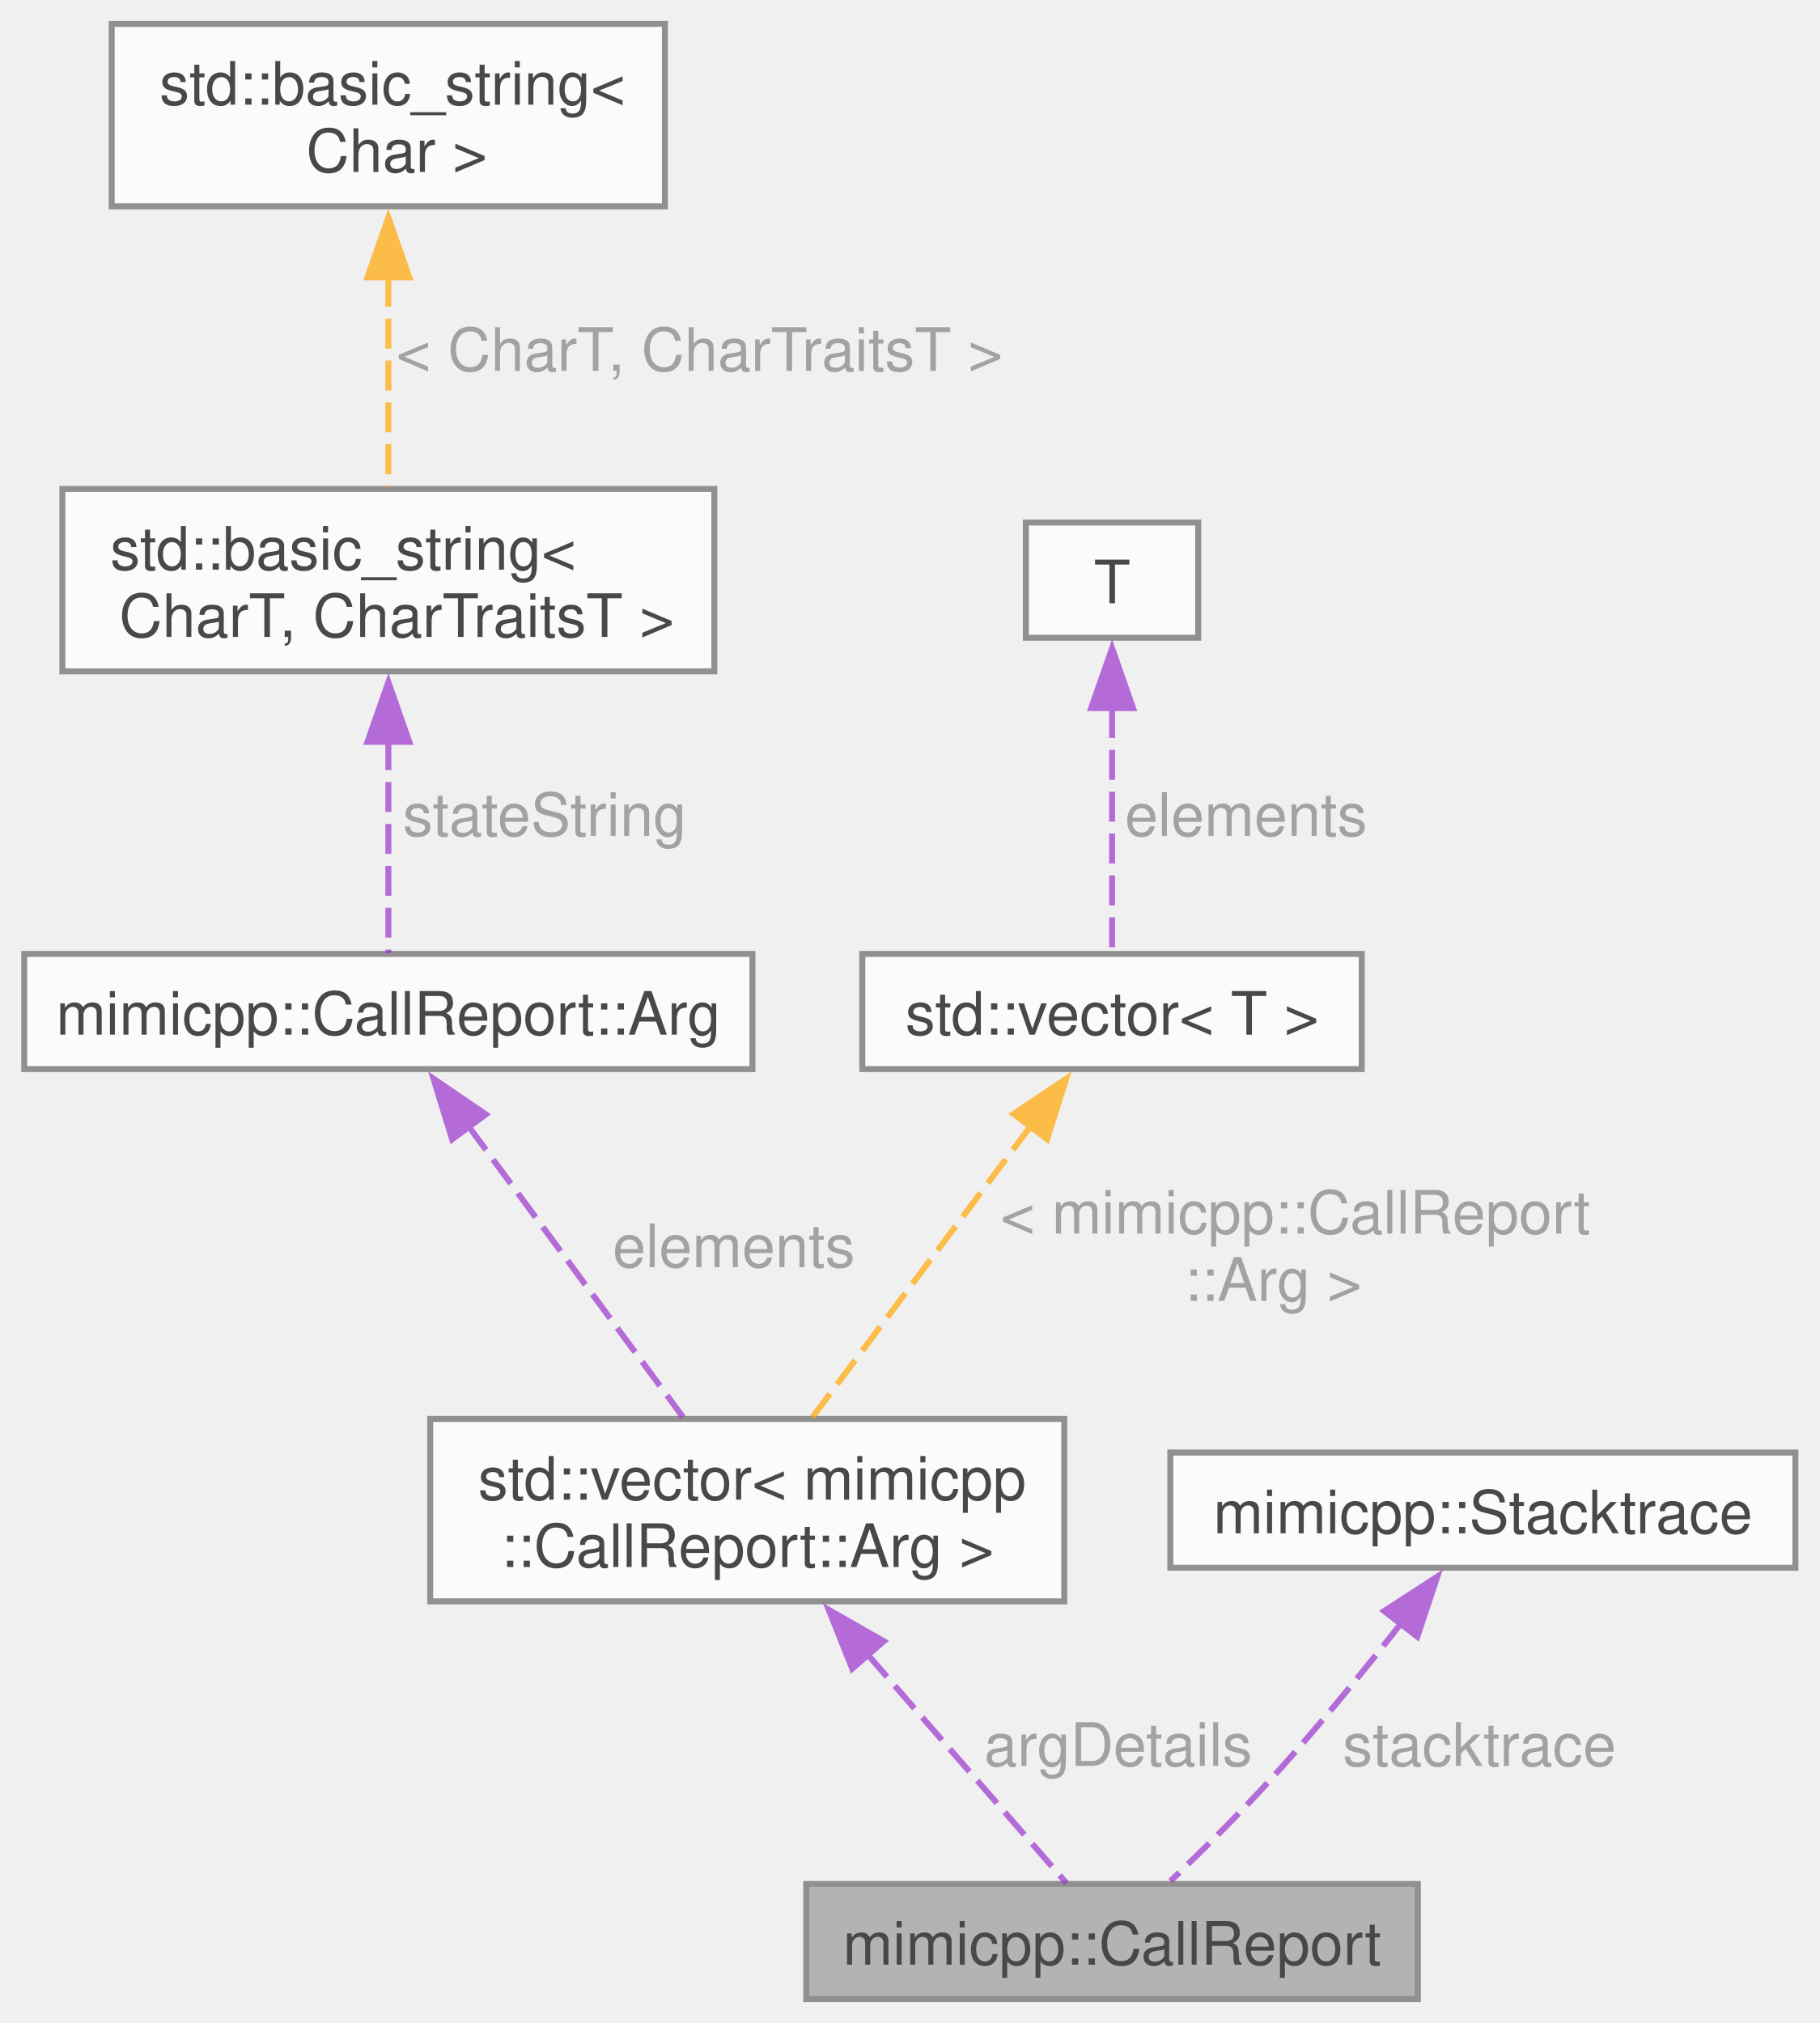
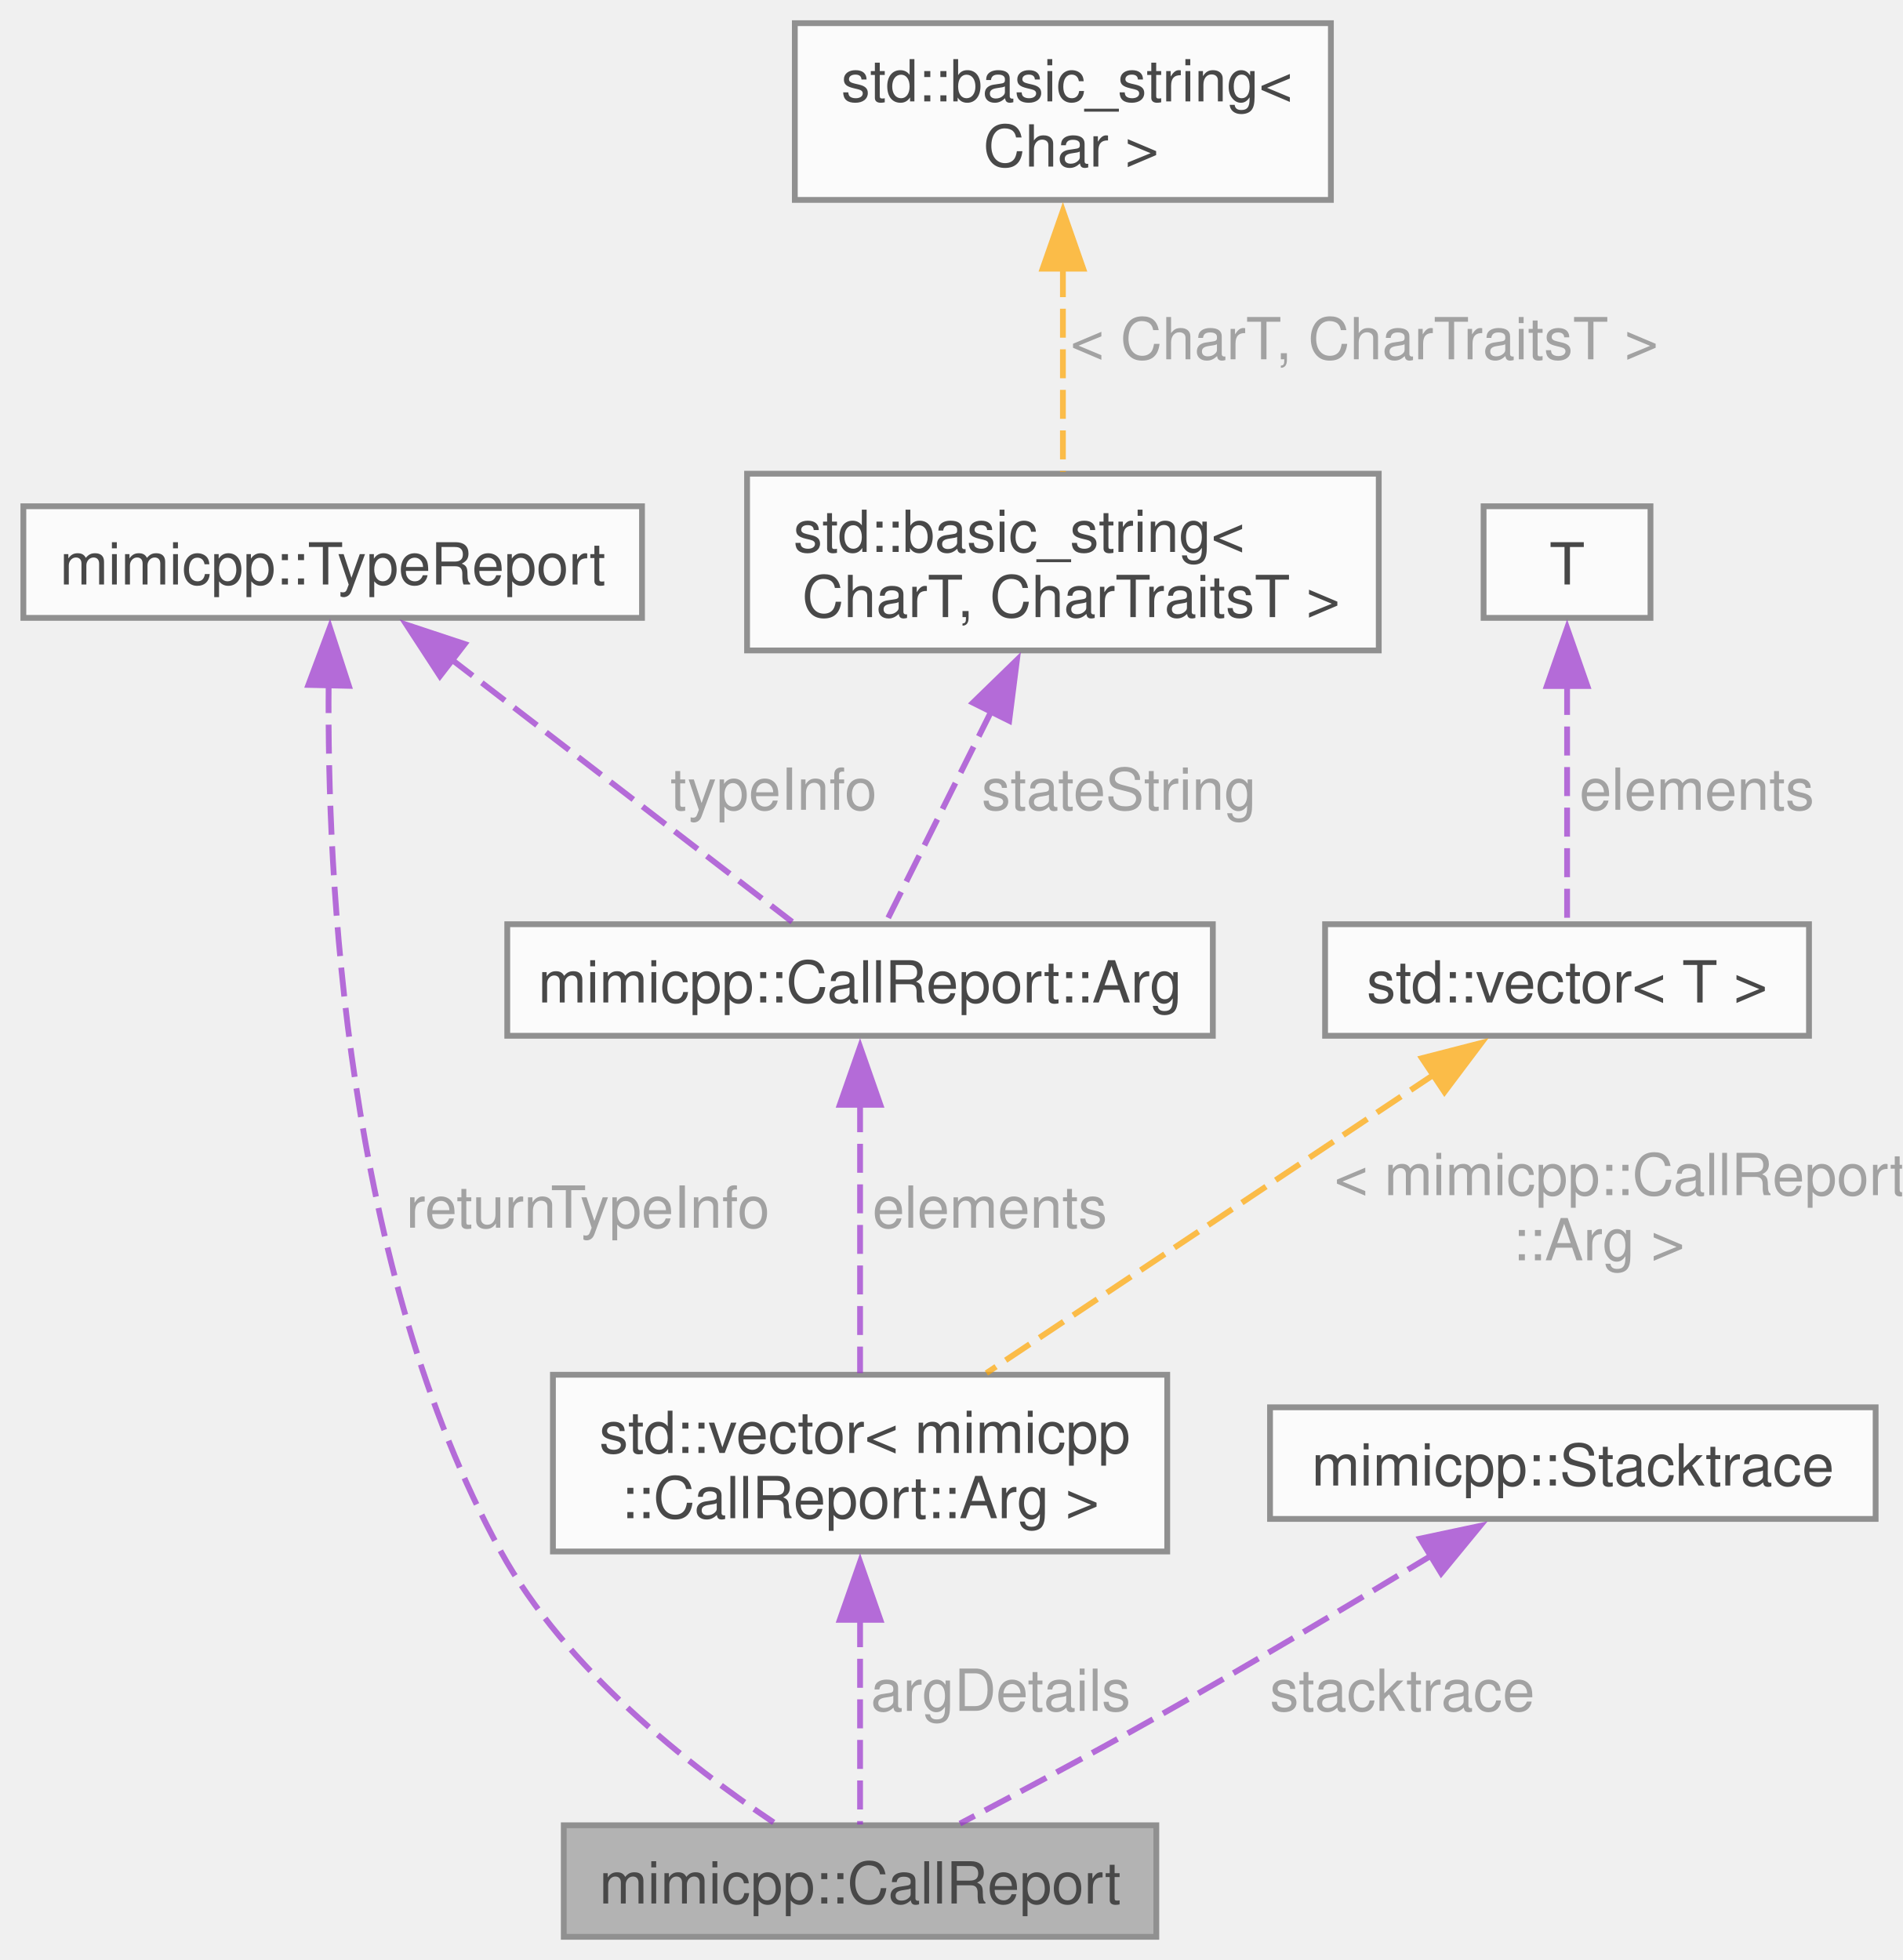
- <svg xmlns="http://www.w3.org/2000/svg" xmlns:xlink="http://www.w3.org/1999/xlink" width="304pt" height="338pt" viewBox="0.00 0.00 304.12 338.25">
+ <svg xmlns="http://www.w3.org/2000/svg" xmlns:xlink="http://www.w3.org/1999/xlink" width="328pt" height="338pt" viewBox="0.00 0.00 328.18 338.25">
  <svg id="main" version="1.1" xml:space="preserve">
    <style type="text/css">
.node, .edge {opacity: 0.7;}
.node.selected, .edge.selected {opacity: 1;}
.edge:hover path { stroke: red; }
.edge:hover polygon { stroke: red; fill: red; }
</style>
    <svg id="graph" class="graph">
      <g id="graph0" class="graph" transform="scale(1 1) rotate(0) translate(4 334.25)">
        <g id="Node000001" class="node">
          <g id="a_Node000001">
            <a xlink:title="Contains the extracted info from a typed call::Info.">
-               <polygon fill="#999999" stroke="#666666" points="233,-19.25 130.75,-19.25 130.75,0 233,0 233,-19.25" />
-               <text text-anchor="middle" x="181.88" y="-5.75" font-family="Helvetica,sans-Serif" font-size="10.00">mimicpp::CallReport</text>
+               <polygon fill="#999999" stroke="#666666" points="195.5,-19.25 93.25,-19.25 93.25,0 195.5,0 195.5,-19.25" />
+               <text text-anchor="middle" x="144.38" y="-5.75" font-family="Helvetica,sans-Serif" font-size="10.00">mimicpp::CallReport</text>
            </a>
          </g>
        </g>
        <g id="Node000002" class="node">
          <g id="a_Node000002">
-             <a xlink:title=" ">
-               <polygon fill="white" stroke="#666666" points="173.88,-97 67.88,-97 67.88,-66.5 173.88,-66.5 173.88,-97" />
-               <text text-anchor="start" x="75.88" y="-83.5" font-family="Helvetica,sans-Serif" font-size="10.00">std::vector&lt; mimicpp</text>
-               <text text-anchor="middle" x="120.88" y="-72.25" font-family="Helvetica,sans-Serif" font-size="10.00">::CallReport::Arg &gt;</text>
+             <a xlink:href="../../df/d82/classmimicpp_1_1_type_report.html" target="_top" xlink:title="Contains information about a specific (potentially cv-ref-qualified) type.">
+               <polygon fill="white" stroke="#666666" points="106.75,-246.88 0,-246.88 0,-227.62 106.75,-227.62 106.75,-246.88" />
+               <text text-anchor="middle" x="53.38" y="-233.38" font-family="Helvetica,sans-Serif" font-size="10.00">mimicpp::TypeReport</text>
            </a>
          </g>
        </g>
        <g id="edge1_Node000001_Node000002" class="edge">
          <g id="a_edge1_Node000001_Node000002">
            <a xlink:title=" ">
-               <path fill="none" stroke="#9a32cd" stroke-dasharray="5,2" d="M140.96,-57.66C152.36,-44.56 165.96,-28.92 174.26,-19.38" />
-               <polygon fill="#9a32cd" stroke="#9a32cd" points="138.43,-55.24 134.51,-65.08 143.71,-59.83 138.43,-55.24" />
+               <path fill="none" stroke="#9a32cd" stroke-dasharray="5,2" d="M52.68,-216.19C52.39,-182.95 55.52,-115.29 82.38,-66.5 93.56,-46.19 114.98,-29.44 129.47,-19.74" />
+               <polygon fill="#9a32cd" stroke="#9a32cd" points="49.18,-216.05 52.89,-225.97 56.17,-215.89 49.18,-216.05" />
            </a>
          </g>
-           <text text-anchor="middle" x="181.51" y="-39" font-family="Helvetica,sans-Serif" font-size="10.00" fill="grey"> argDetails</text>
+           <text text-anchor="middle" x="96.03" y="-122.38" font-family="Helvetica,sans-Serif" font-size="10.00" fill="grey"> returnTypeInfo</text>
+         </g>
+         <g id="Node000004" class="node">
+           <g id="a_Node000004">
+             <a xlink:href="../../dc/d03/classmimicpp_1_1_call_report_1_1_arg.html" target="_top" xlink:title=" ">
+               <polygon fill="white" stroke="#666666" points="205.25,-174.75 83.5,-174.75 83.5,-155.5 205.25,-155.5 205.25,-174.75" />
+               <text text-anchor="middle" x="144.38" y="-161.25" font-family="Helvetica,sans-Serif" font-size="10.00">mimicpp::CallReport::Arg</text>
+             </a>
+           </g>
+         </g>
+         <g id="edge4_Node000004_Node000002" class="edge">
+           <g id="a_edge4_Node000004_Node000002">
+             <a xlink:title=" ">
+               <path fill="none" stroke="#9a32cd" stroke-dasharray="5,2" d="M73.57,-220.69C91.72,-206.7 117.73,-186.65 132.66,-175.16" />
+               <polygon fill="#9a32cd" stroke="#9a32cd" points="71.88,-217.57 66.1,-226.44 76.16,-223.11 71.88,-217.57" />
+             </a>
+           </g>
+           <text text-anchor="middle" x="128.08" y="-194.5" font-family="Helvetica,sans-Serif" font-size="10.00" fill="grey"> typeInfo</text>
        </g>
        <g id="Node000003" class="node">
          <g id="a_Node000003">
-             <a xlink:href="../../dc/d03/classmimicpp_1_1_call_report_1_1_arg.html" target="_top" xlink:title=" ">
-               <polygon fill="white" stroke="#666666" points="121.75,-174.75 0,-174.75 0,-155.5 121.75,-155.5 121.75,-174.75" />
-               <text text-anchor="middle" x="60.88" y="-161.25" font-family="Helvetica,sans-Serif" font-size="10.00">mimicpp::CallReport::Arg</text>
+             <a xlink:title=" ">
+               <polygon fill="white" stroke="#666666" points="197.38,-97 91.38,-97 91.38,-66.5 197.38,-66.5 197.38,-97" />
+               <text text-anchor="start" x="99.38" y="-83.5" font-family="Helvetica,sans-Serif" font-size="10.00">std::vector&lt; mimicpp</text>
+               <text text-anchor="middle" x="144.38" y="-72.25" font-family="Helvetica,sans-Serif" font-size="10.00">::CallReport::Arg &gt;</text>
            </a>
          </g>
        </g>
-         <g id="edge2_Node000002_Node000003" class="edge">
-           <g id="a_edge2_Node000002_Node000003">
+         <g id="edge2_Node000001_Node000003" class="edge">
+           <g id="a_edge2_Node000001_Node000003">
            <a xlink:title=" ">
-               <path fill="none" stroke="#9a32cd" stroke-dasharray="5,2" d="M74.23,-146.01C85.05,-131.34 100.1,-110.92 110.15,-97.29" />
-               <polygon fill="#9a32cd" stroke="#9a32cd" points="71.54,-143.76 68.42,-153.89 77.18,-147.92 71.54,-143.76" />
+               <path fill="none" stroke="#9a32cd" stroke-dasharray="5,2" d="M144.38,-54.98C144.38,-42.48 144.38,-28.27 144.38,-19.38" />
+               <polygon fill="#9a32cd" stroke="#9a32cd" points="140.88,-54.71 144.38,-64.71 147.88,-54.71 140.88,-54.71" />
            </a>
          </g>
-           <text text-anchor="middle" x="117.25" y="-122.38" font-family="Helvetica,sans-Serif" font-size="10.00" fill="grey"> elements</text>
-         </g>
-         <g id="Node000004" class="node">
-           <g id="a_Node000004">
-             <a xlink:title=" ">
-               <polygon fill="white" stroke="#666666" points="115.38,-252.5 6.38,-252.5 6.38,-222 115.38,-222 115.38,-252.5" />
-               <text text-anchor="start" x="14.38" y="-239" font-family="Helvetica,sans-Serif" font-size="10.00">std::basic_string&lt;</text>
-               <text text-anchor="middle" x="60.88" y="-227.75" font-family="Helvetica,sans-Serif" font-size="10.00"> CharT, CharTraitsT &gt;</text>
-             </a>
-           </g>
+           <text text-anchor="middle" x="167.25" y="-39" font-family="Helvetica,sans-Serif" font-size="10.00" fill="grey"> argDetails</text>
        </g>
        <g id="edge3_Node000003_Node000004" class="edge">
          <g id="a_edge3_Node000003_Node000004">
            <a xlink:title=" ">
-               <path fill="none" stroke="#9a32cd" stroke-dasharray="5,2" d="M60.88,-210.48C60.88,-197.98 60.88,-183.77 60.88,-174.88" />
-               <polygon fill="#9a32cd" stroke="#9a32cd" points="57.38,-210.21 60.88,-220.21 64.38,-210.21 57.38,-210.21" />
+               <path fill="none" stroke="#9a32cd" stroke-dasharray="5,2" d="M144.38,-143.86C144.38,-129.39 144.38,-110.27 144.38,-97.29" />
+               <polygon fill="#9a32cd" stroke="#9a32cd" points="140.88,-143.59 144.38,-153.59 147.88,-143.59 140.88,-143.59" />
            </a>
          </g>
-           <text text-anchor="middle" x="85.62" y="-194.5" font-family="Helvetica,sans-Serif" font-size="10.00" fill="grey"> stateString</text>
+           <text text-anchor="middle" x="165.38" y="-122.38" font-family="Helvetica,sans-Serif" font-size="10.00" fill="grey"> elements</text>
        </g>
        <g id="Node000005" class="node">
          <g id="a_Node000005">
            <a xlink:title=" ">
-               <polygon fill="white" stroke="#666666" points="107.12,-330.25 14.62,-330.25 14.62,-299.75 107.12,-299.75 107.12,-330.25" />
-               <text text-anchor="start" x="22.62" y="-316.75" font-family="Helvetica,sans-Serif" font-size="10.00">std::basic_string&lt;</text>
-               <text text-anchor="middle" x="60.88" y="-305.5" font-family="Helvetica,sans-Serif" font-size="10.00"> Char &gt;</text>
+               <polygon fill="white" stroke="#666666" points="233.88,-252.5 124.88,-252.5 124.88,-222 233.88,-222 233.88,-252.5" />
+               <text text-anchor="start" x="132.88" y="-239" font-family="Helvetica,sans-Serif" font-size="10.00">std::basic_string&lt;</text>
+               <text text-anchor="middle" x="179.38" y="-227.75" font-family="Helvetica,sans-Serif" font-size="10.00"> CharT, CharTraitsT &gt;</text>
            </a>
          </g>
        </g>
-         <g id="edge4_Node000004_Node000005" class="edge">
-           <g id="a_edge4_Node000004_Node000005">
+         <g id="edge5_Node000004_Node000005" class="edge">
+           <g id="a_edge5_Node000004_Node000005">
            <a xlink:title=" ">
-               <path fill="none" stroke="orange" stroke-dasharray="5,2" d="M60.88,-287.97C60.88,-276.21 60.88,-262.76 60.88,-252.81" />
-               <polygon fill="orange" stroke="orange" points="57.38,-287.88 60.88,-297.88 64.38,-287.88 57.38,-287.88" />
+               <path fill="none" stroke="#9a32cd" stroke-dasharray="5,2" d="M167.09,-211.64C160.71,-198.86 153.32,-184.05 148.75,-174.88" />
+               <polygon fill="#9a32cd" stroke="#9a32cd" points="163.85,-212.98 171.45,-220.37 170.11,-209.86 163.85,-212.98" />
            </a>
          </g>
-           <text text-anchor="middle" x="111.5" y="-272.25" font-family="Helvetica,sans-Serif" font-size="10.00" fill="grey"> &lt; CharT, CharTraitsT &gt;</text>
+           <text text-anchor="middle" x="187.67" y="-194.5" font-family="Helvetica,sans-Serif" font-size="10.00" fill="grey"> stateString</text>
        </g>
        <g id="Node000006" class="node">
          <g id="a_Node000006">
            <a xlink:title=" ">
-               <polygon fill="white" stroke="#666666" points="223.62,-174.75 140.12,-174.75 140.12,-155.5 223.62,-155.5 223.62,-174.75" />
-               <text text-anchor="middle" x="181.88" y="-161.25" font-family="Helvetica,sans-Serif" font-size="10.00">std::vector&lt; T &gt;</text>
+               <polygon fill="white" stroke="#666666" points="225.62,-330.25 133.12,-330.25 133.12,-299.75 225.62,-299.75 225.62,-330.25" />
+               <text text-anchor="start" x="141.12" y="-316.75" font-family="Helvetica,sans-Serif" font-size="10.00">std::basic_string&lt;</text>
+               <text text-anchor="middle" x="179.38" y="-305.5" font-family="Helvetica,sans-Serif" font-size="10.00"> Char &gt;</text>
            </a>
          </g>
        </g>
-         <g id="edge5_Node000002_Node000006" class="edge">
-           <g id="a_edge5_Node000002_Node000006">
+         <g id="edge6_Node000005_Node000006" class="edge">
+           <g id="a_edge6_Node000005_Node000006">
            <a xlink:title=" ">
-               <path fill="none" stroke="orange" stroke-dasharray="5,2" d="M168.3,-146.01C157.3,-131.34 141.99,-110.92 131.78,-97.29" />
-               <polygon fill="orange" stroke="orange" points="165.41,-147.99 174.21,-153.89 171.01,-143.79 165.41,-147.99" />
+               <path fill="none" stroke="orange" stroke-dasharray="5,2" d="M179.38,-287.97C179.38,-276.21 179.38,-262.76 179.38,-252.81" />
+               <polygon fill="orange" stroke="orange" points="175.88,-287.88 179.38,-297.88 182.88,-287.88 175.88,-287.88" />
            </a>
          </g>
-           <text text-anchor="start" x="160.4" y="-128" font-family="Helvetica,sans-Serif" font-size="10.00" fill="grey"> &lt; mimicpp::CallReport</text>
-           <text text-anchor="middle" x="208.78" y="-116.75" font-family="Helvetica,sans-Serif" font-size="10.00" fill="grey">::Arg &gt;</text>
+           <text text-anchor="middle" x="230" y="-272.25" font-family="Helvetica,sans-Serif" font-size="10.00" fill="grey"> &lt; CharT, CharTraitsT &gt;</text>
        </g>
        <g id="Node000007" class="node">
          <g id="a_Node000007">
            <a xlink:title=" ">
-               <polygon fill="white" stroke="#666666" points="196.28,-246.88 167.47,-246.88 167.47,-227.62 196.28,-227.62 196.28,-246.88" />
-               <text text-anchor="middle" x="181.88" y="-233.38" font-family="Helvetica,sans-Serif" font-size="10.00">T</text>
+               <polygon fill="white" stroke="#666666" points="308.12,-174.75 224.62,-174.75 224.62,-155.5 308.12,-155.5 308.12,-174.75" />
+               <text text-anchor="middle" x="266.38" y="-161.25" font-family="Helvetica,sans-Serif" font-size="10.00">std::vector&lt; T &gt;</text>
            </a>
          </g>
        </g>
-         <g id="edge6_Node000006_Node000007" class="edge">
-           <g id="a_edge6_Node000006_Node000007">
+         <g id="edge7_Node000003_Node000007" class="edge">
+           <g id="a_edge7_Node000003_Node000007">
            <a xlink:title=" ">
-               <path fill="none" stroke="#9a32cd" stroke-dasharray="5,2" d="M181.88,-215.87C181.88,-202.39 181.88,-185.39 181.88,-175.16" />
-               <polygon fill="#9a32cd" stroke="#9a32cd" points="178.38,-215.86 181.88,-225.86 185.38,-215.86 178.38,-215.86" />
+               <path fill="none" stroke="orange" stroke-dasharray="5,2" d="M243.54,-148.9C221.38,-134.11 187.99,-111.84 166.18,-97.29" />
+               <polygon fill="orange" stroke="orange" points="241.33,-151.63 251.59,-154.27 245.22,-145.8 241.33,-151.63" />
            </a>
          </g>
-           <text text-anchor="middle" x="202.88" y="-194.5" font-family="Helvetica,sans-Serif" font-size="10.00" fill="grey"> elements</text>
+           <text text-anchor="start" x="223.43" y="-128" font-family="Helvetica,sans-Serif" font-size="10.00" fill="grey"> &lt; mimicpp::CallReport</text>
+           <text text-anchor="middle" x="271.81" y="-116.75" font-family="Helvetica,sans-Serif" font-size="10.00" fill="grey">::Arg &gt;</text>
        </g>
        <g id="Node000008" class="node">
          <g id="a_Node000008">
-             <a xlink:href="../../db/d18/classmimicpp_1_1_stacktrace.html" target="_top" xlink:title="A simple type-erase stacktrace abstraction.">
-               <polygon fill="white" stroke="#666666" points="296.12,-91.38 191.62,-91.38 191.62,-72.12 296.12,-72.12 296.12,-91.38" />
-               <text text-anchor="middle" x="243.88" y="-77.88" font-family="Helvetica,sans-Serif" font-size="10.00">mimicpp::Stacktrace</text>
+             <a xlink:title=" ">
+               <polygon fill="white" stroke="#666666" points="280.77,-246.88 251.97,-246.88 251.97,-227.62 280.77,-227.62 280.77,-246.88" />
+               <text text-anchor="middle" x="266.38" y="-233.38" font-family="Helvetica,sans-Serif" font-size="10.00">T</text>
            </a>
          </g>
        </g>
-         <g id="edge7_Node000001_Node000008" class="edge">
-           <g id="a_edge7_Node000001_Node000008">
+         <g id="edge8_Node000007_Node000008" class="edge">
+           <g id="a_edge8_Node000007_Node000008">
            <a xlink:title=" ">
-               <path fill="none" stroke="#9a32cd" stroke-dasharray="5,2" d="M230.31,-62.96C224,-54.93 216.27,-45.43 208.88,-37.25 203.4,-31.19 196.9,-24.76 191.64,-19.73" />
-               <polygon fill="#9a32cd" stroke="#9a32cd" points="227.37,-64.88 236.26,-70.64 232.91,-60.59 227.37,-64.88" />
+               <path fill="none" stroke="#9a32cd" stroke-dasharray="5,2" d="M266.38,-215.87C266.38,-202.39 266.38,-185.39 266.38,-175.16" />
+               <polygon fill="#9a32cd" stroke="#9a32cd" points="262.88,-215.86 266.38,-225.86 269.88,-215.86 262.88,-215.86" />
            </a>
          </g>
-           <text text-anchor="middle" x="241.91" y="-39" font-family="Helvetica,sans-Serif" font-size="10.00" fill="grey"> stacktrace</text>
+           <text text-anchor="middle" x="287.38" y="-194.5" font-family="Helvetica,sans-Serif" font-size="10.00" fill="grey"> elements</text>
+         </g>
+         <g id="Node000009" class="node">
+           <g id="a_Node000009">
+             <a xlink:href="../../db/d18/classmimicpp_1_1_stacktrace.html" target="_top" xlink:title="A simple type-erase stacktrace abstraction.">
+               <polygon fill="white" stroke="#666666" points="319.62,-91.38 215.12,-91.38 215.12,-72.12 319.62,-72.12 319.62,-91.38" />
+               <text text-anchor="middle" x="267.38" y="-77.88" font-family="Helvetica,sans-Serif" font-size="10.00">mimicpp::Stacktrace</text>
+             </a>
+           </g>
+         </g>
+         <g id="edge9_Node000001_Node000009" class="edge">
+           <g id="a_edge9_Node000001_Node000009">
+             <a xlink:title=" ">
+               <path fill="none" stroke="#9a32cd" stroke-dasharray="5,2" d="M243.19,-65.94C229.06,-57.39 210.82,-46.52 194.38,-37.25 183.58,-31.16 171.3,-24.62 161.61,-19.54" />
+               <polygon fill="#9a32cd" stroke="#9a32cd" points="241.02,-68.72 251.38,-70.92 244.66,-62.74 241.02,-68.72" />
+             </a>
+           </g>
+           <text text-anchor="middle" x="236.56" y="-39" font-family="Helvetica,sans-Serif" font-size="10.00" fill="grey"> stacktrace</text>
        </g>
      </g>
    </svg>
  </svg>
  <style type="text/css">

[data-mouse-over-selected='false'] { opacity: 0.7; }
[data-mouse-over-selected='true']  { opacity: 1.0; }

</style>
</svg>
